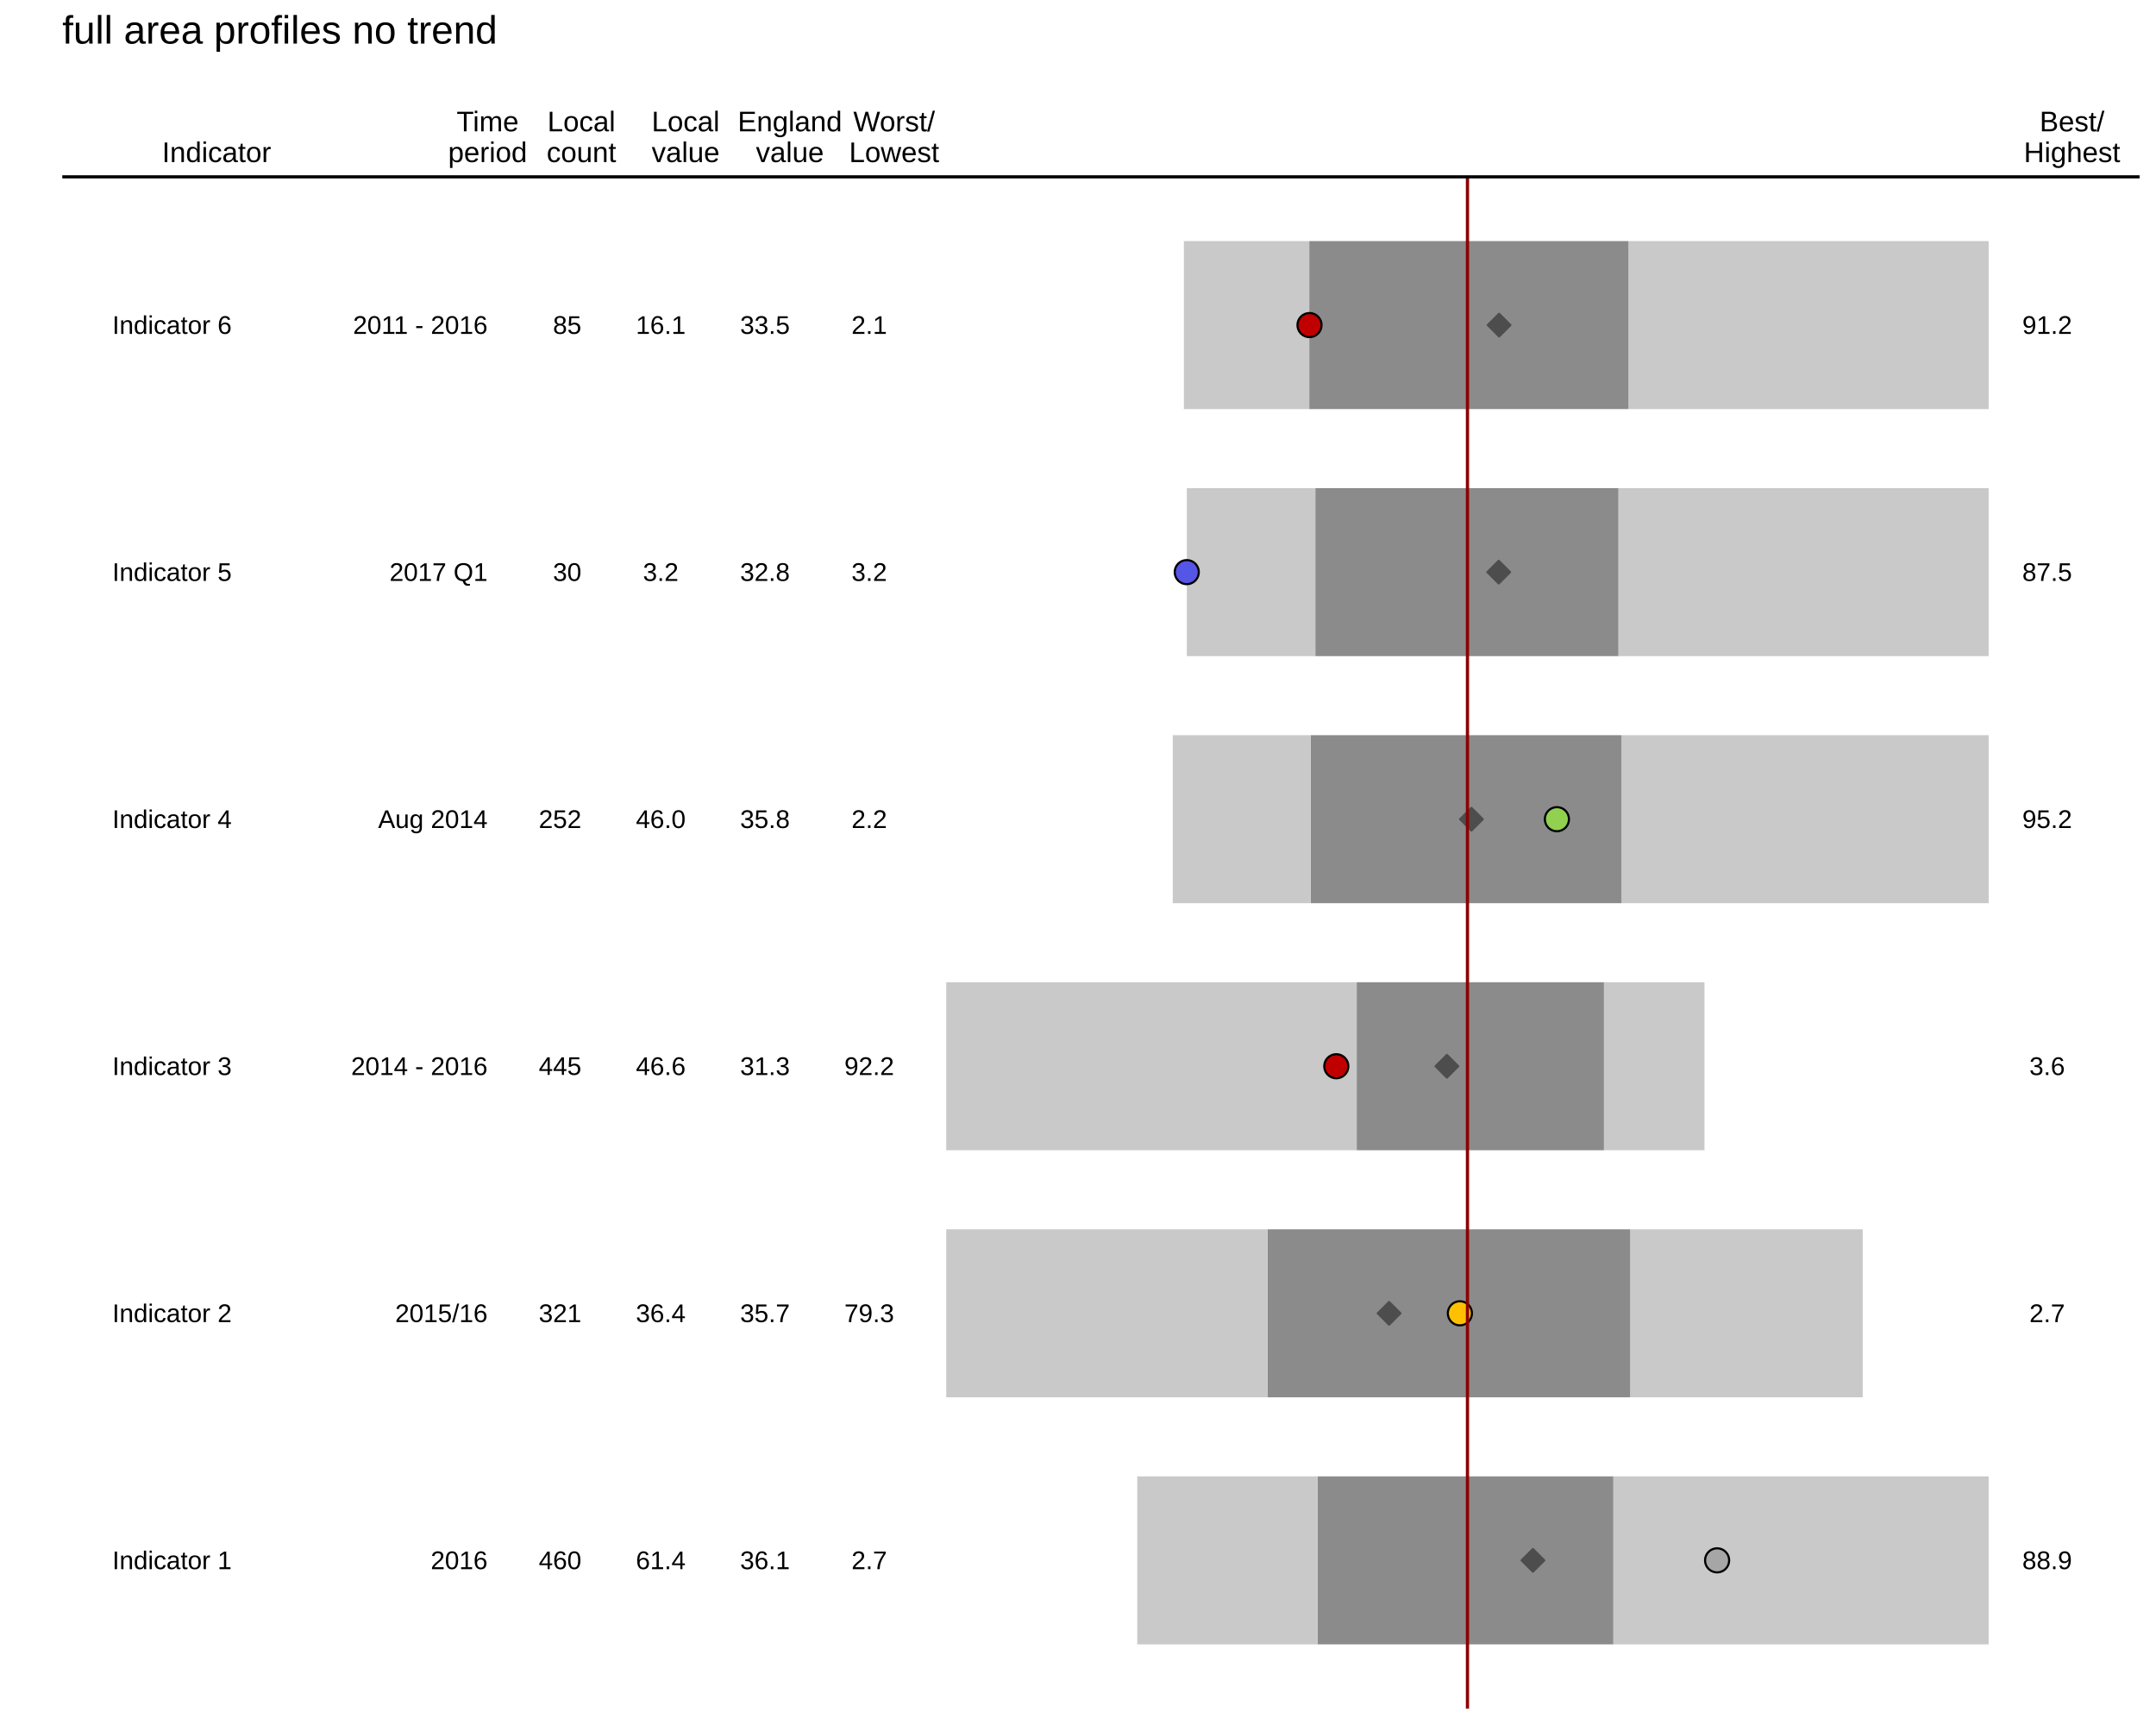
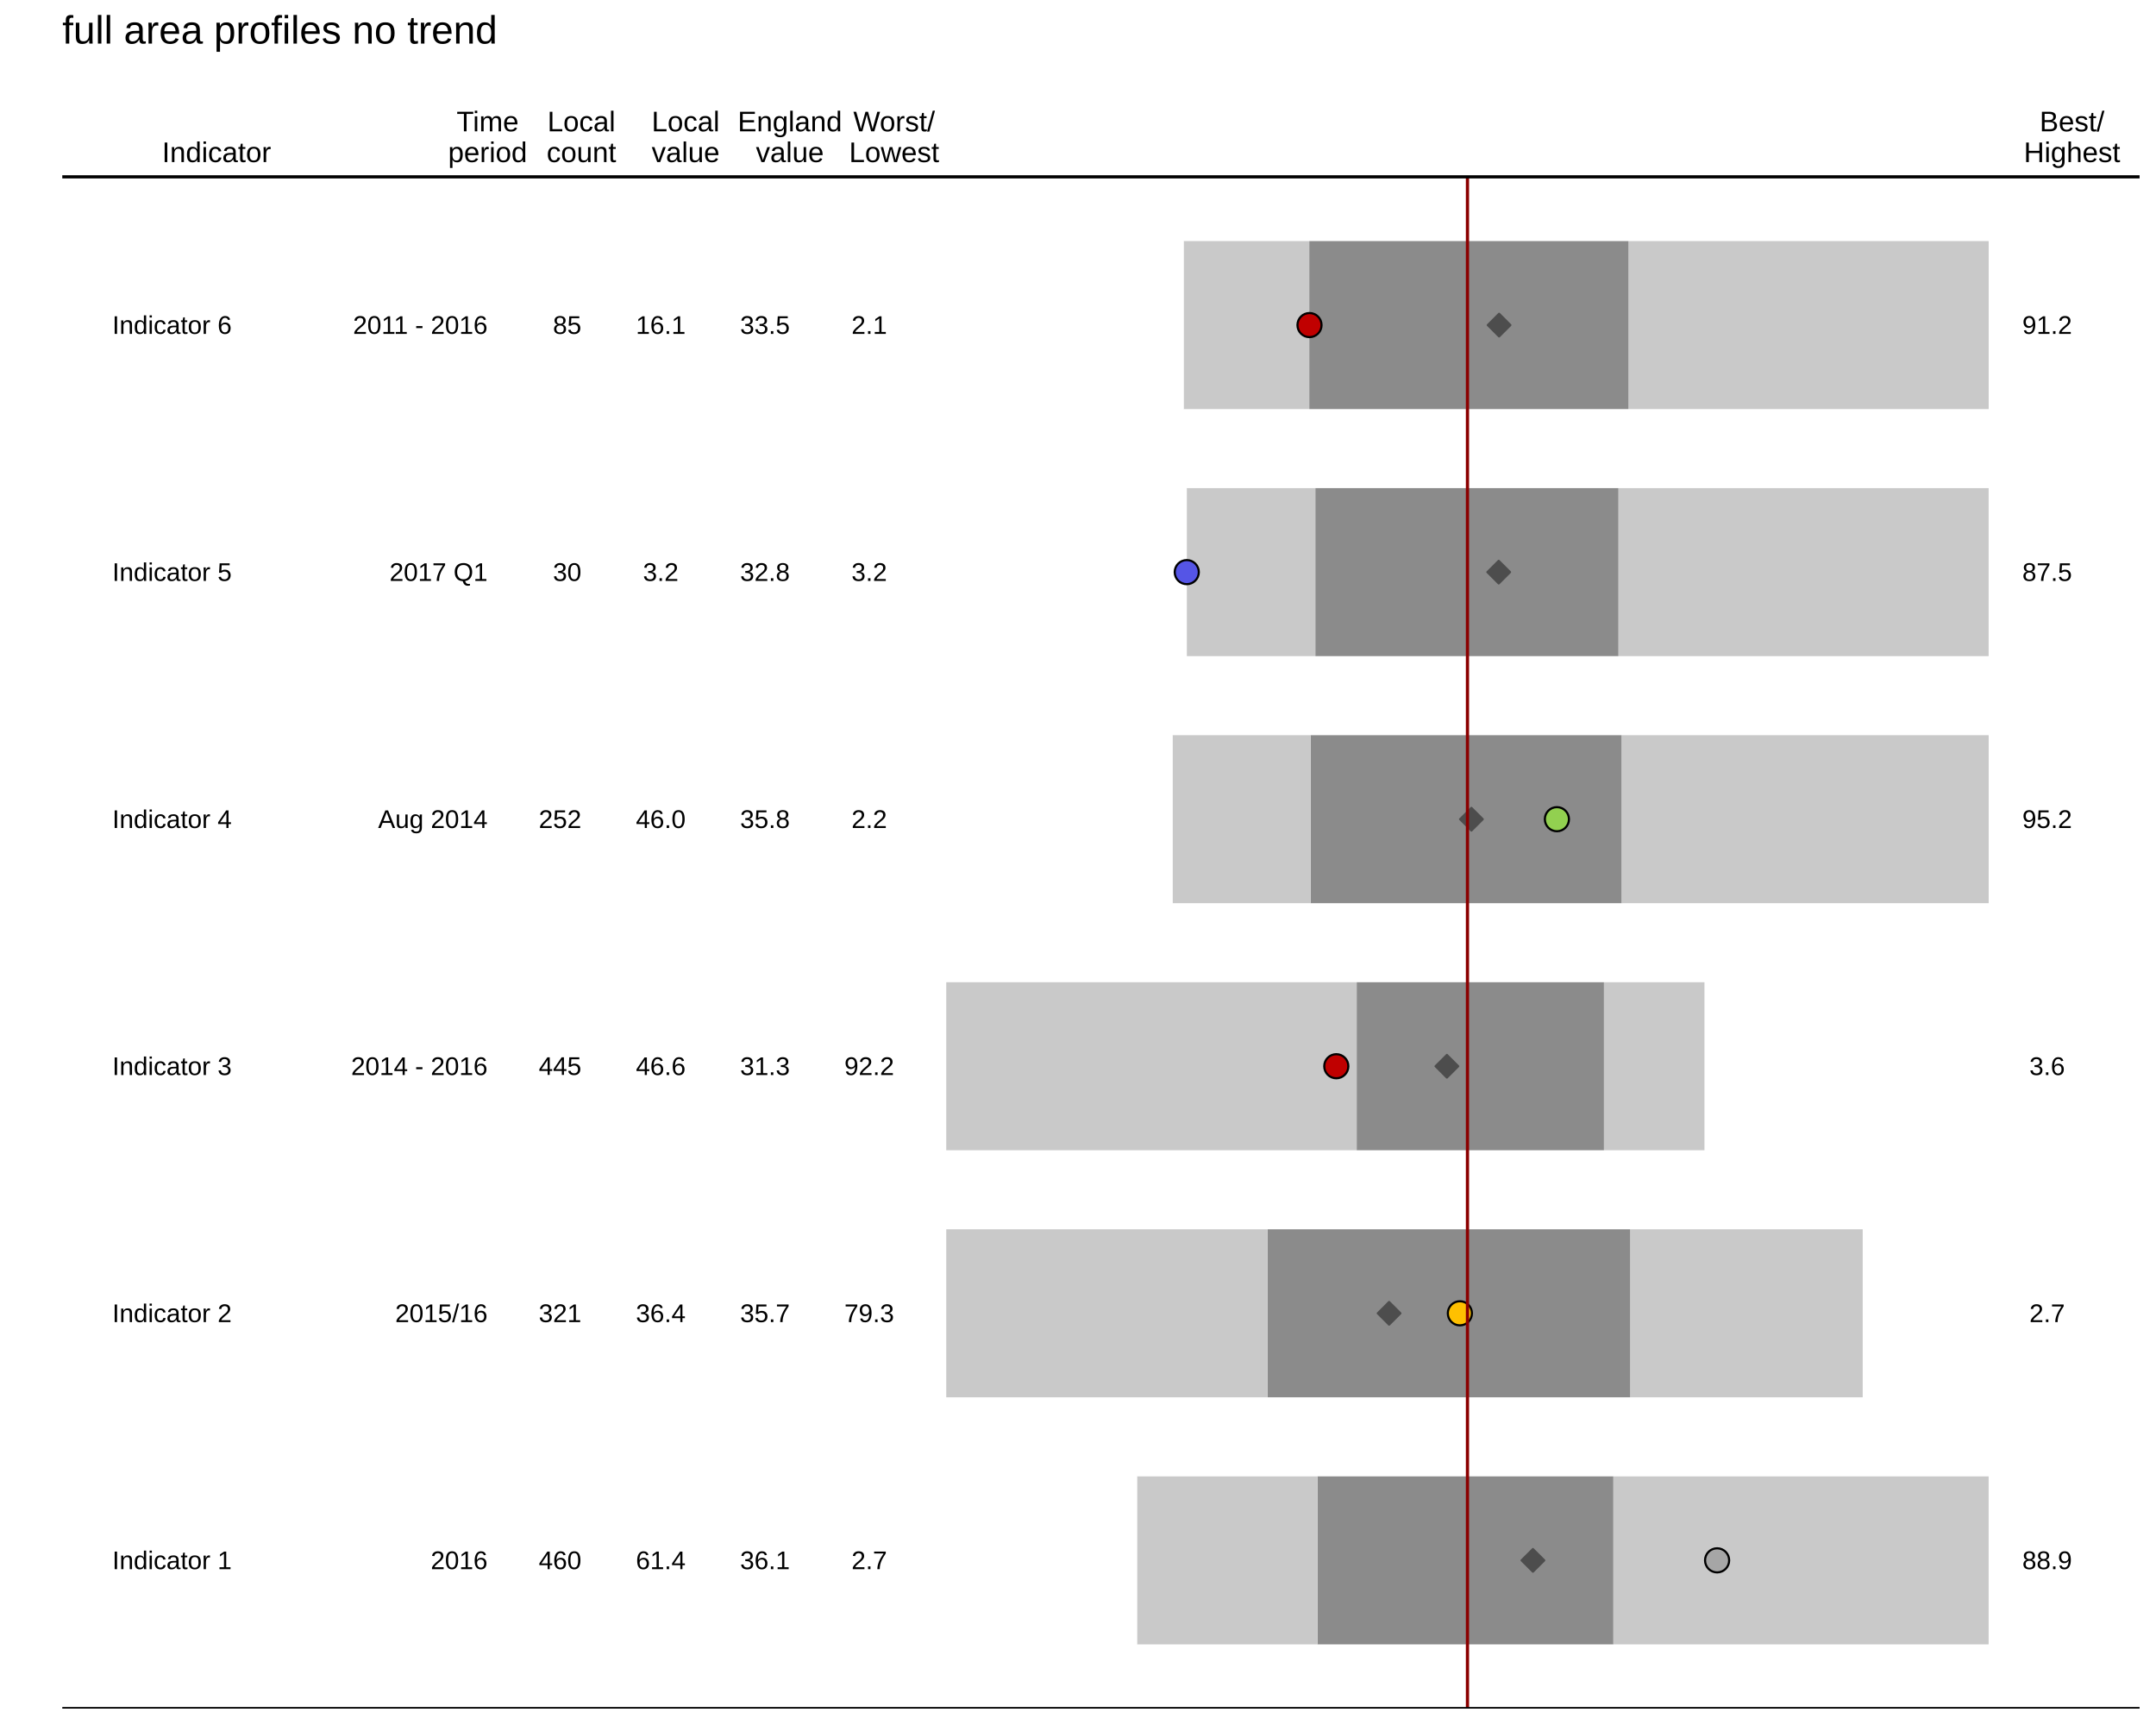
<svg xmlns="http://www.w3.org/2000/svg" viewBox="0 0 720.00 576.00">
  <defs>
    <style type="text/css">
    line, polyline, polygon, path, rect, circle {
      fill: none;
      stroke: #000000;
      stroke-linecap: round;
      stroke-linejoin: round;
      stroke-miterlimit: 10.00;
    }
  </style>
  </defs>
  <rect width="100%" height="100%" style="stroke: none; fill: #FFFFFF;" />
  <defs>
    <clipPath id="cpMjAuODB8NzE0LjUyfDU3MC41Mnw1OS4wNQ==">
      <rect x="20.80" y="59.05" width="693.72" height="511.47" />
    </clipPath>
  </defs>
  <rect x="538.77" y="492.98" width="125.34" height="56.10" style="stroke-width: 1.07; stroke: none; stroke-linecap: square; stroke-linejoin: miter; fill: #C9C9C9;" clip-path="url(#cpMjAuODB8NzE0LjUyfDU3MC41Mnw1OS4wNQ==)" />
  <rect x="439.99" y="492.98" width="98.78" height="56.10" style="stroke-width: 1.07; stroke: none; stroke-linecap: square; stroke-linejoin: miter; fill: #8B8B8B;" clip-path="url(#cpMjAuODB8NzE0LjUyfDU3MC41Mnw1OS4wNQ==)" />
  <rect x="379.72" y="492.98" width="60.27" height="56.10" style="stroke-width: 1.07; stroke: none; stroke-linecap: square; stroke-linejoin: miter; fill: #C9C9C9;" clip-path="url(#cpMjAuODB8NzE0LjUyfDU3MC41Mnw1OS4wNQ==)" />
  <rect x="316.00" y="492.98" width="63.71" height="56.10" style="stroke-width: 1.07; stroke: none; stroke-linecap: square; stroke-linejoin: miter; fill: #FFFFFF;" clip-path="url(#cpMjAuODB8NzE0LjUyfDU3MC41Mnw1OS4wNQ==)" />
  <rect x="544.37" y="410.48" width="77.69" height="56.10" style="stroke-width: 1.07; stroke: none; stroke-linecap: square; stroke-linejoin: miter; fill: #C9C9C9;" clip-path="url(#cpMjAuODB8NzE0LjUyfDU3MC41Mnw1OS4wNQ==)" />
  <rect x="423.32" y="410.48" width="121.06" height="56.10" style="stroke-width: 1.07; stroke: none; stroke-linecap: square; stroke-linejoin: miter; fill: #8B8B8B;" clip-path="url(#cpMjAuODB8NzE0LjUyfDU3MC41Mnw1OS4wNQ==)" />
  <rect x="316.00" y="410.48" width="107.31" height="56.10" style="stroke-width: 1.07; stroke: none; stroke-linecap: square; stroke-linejoin: miter; fill: #C9C9C9;" clip-path="url(#cpMjAuODB8NzE0LjUyfDU3MC41Mnw1OS4wNQ==)" />
  <rect x="316.00" y="410.48" width="0.00" height="56.10" style="stroke-width: 1.07; stroke: none; stroke-linecap: square; stroke-linejoin: miter; fill: #FFFFFF;" clip-path="url(#cpMjAuODB8NzE0LjUyfDU3MC41Mnw1OS4wNQ==)" />
  <rect x="535.63" y="327.98" width="33.58" height="56.10" style="stroke-width: 1.07; stroke: none; stroke-linecap: square; stroke-linejoin: miter; fill: #C9C9C9;" clip-path="url(#cpMjAuODB8NzE0LjUyfDU3MC41Mnw1OS4wNQ==)" />
  <rect x="453.06" y="327.98" width="82.58" height="56.10" style="stroke-width: 1.07; stroke: none; stroke-linecap: square; stroke-linejoin: miter; fill: #8B8B8B;" clip-path="url(#cpMjAuODB8NzE0LjUyfDU3MC41Mnw1OS4wNQ==)" />
  <rect x="316.00" y="327.98" width="137.06" height="56.10" style="stroke-width: 1.07; stroke: none; stroke-linecap: square; stroke-linejoin: miter; fill: #C9C9C9;" clip-path="url(#cpMjAuODB8NzE0LjUyfDU3MC41Mnw1OS4wNQ==)" />
  <rect x="316.00" y="327.98" width="0.00" height="56.10" style="stroke-width: 1.07; stroke: none; stroke-linecap: square; stroke-linejoin: miter; fill: #FFFFFF;" clip-path="url(#cpMjAuODB8NzE0LjUyfDU3MC41Mnw1OS4wNQ==)" />
  <rect x="541.51" y="245.49" width="122.61" height="56.10" style="stroke-width: 1.07; stroke: none; stroke-linecap: square; stroke-linejoin: miter; fill: #C9C9C9;" clip-path="url(#cpMjAuODB8NzE0LjUyfDU3MC41Mnw1OS4wNQ==)" />
  <rect x="437.67" y="245.49" width="103.84" height="56.10" style="stroke-width: 1.07; stroke: none; stroke-linecap: square; stroke-linejoin: miter; fill: #8B8B8B;" clip-path="url(#cpMjAuODB8NzE0LjUyfDU3MC41Mnw1OS4wNQ==)" />
  <rect x="391.58" y="245.49" width="46.08" height="56.10" style="stroke-width: 1.07; stroke: none; stroke-linecap: square; stroke-linejoin: miter; fill: #C9C9C9;" clip-path="url(#cpMjAuODB8NzE0LjUyfDU3MC41Mnw1OS4wNQ==)" />
  <rect x="316.00" y="245.49" width="75.58" height="56.10" style="stroke-width: 1.07; stroke: none; stroke-linecap: square; stroke-linejoin: miter; fill: #FFFFFF;" clip-path="url(#cpMjAuODB8NzE0LjUyfDU3MC41Mnw1OS4wNQ==)" />
  <rect x="540.47" y="162.99" width="123.64" height="56.10" style="stroke-width: 1.07; stroke: none; stroke-linecap: square; stroke-linejoin: miter; fill: #C9C9C9;" clip-path="url(#cpMjAuODB8NzE0LjUyfDU3MC41Mnw1OS4wNQ==)" />
  <rect x="439.25" y="162.99" width="101.22" height="56.10" style="stroke-width: 1.07; stroke: none; stroke-linecap: square; stroke-linejoin: miter; fill: #8B8B8B;" clip-path="url(#cpMjAuODB8NzE0LjUyfDU3MC41Mnw1OS4wNQ==)" />
  <rect x="396.32" y="162.99" width="42.93" height="56.10" style="stroke-width: 1.07; stroke: none; stroke-linecap: square; stroke-linejoin: miter; fill: #C9C9C9;" clip-path="url(#cpMjAuODB8NzE0LjUyfDU3MC41Mnw1OS4wNQ==)" />
  <rect x="316.00" y="162.99" width="80.32" height="56.10" style="stroke-width: 1.07; stroke: none; stroke-linecap: square; stroke-linejoin: miter; fill: #FFFFFF;" clip-path="url(#cpMjAuODB8NzE0LjUyfDU3MC41Mnw1OS4wNQ==)" />
  <rect x="543.83" y="80.50" width="120.29" height="56.10" style="stroke-width: 1.07; stroke: none; stroke-linecap: square; stroke-linejoin: miter; fill: #C9C9C9;" clip-path="url(#cpMjAuODB8NzE0LjUyfDU3MC41Mnw1OS4wNQ==)" />
  <rect x="437.22" y="80.50" width="106.61" height="56.10" style="stroke-width: 1.07; stroke: none; stroke-linecap: square; stroke-linejoin: miter; fill: #8B8B8B;" clip-path="url(#cpMjAuODB8NzE0LjUyfDU3MC41Mnw1OS4wNQ==)" />
  <rect x="395.28" y="80.50" width="41.94" height="56.10" style="stroke-width: 1.07; stroke: none; stroke-linecap: square; stroke-linejoin: miter; fill: #C9C9C9;" clip-path="url(#cpMjAuODB8NzE0LjUyfDU3MC41Mnw1OS4wNQ==)" />
  <rect x="316.00" y="80.50" width="79.28" height="56.10" style="stroke-width: 1.07; stroke: none; stroke-linecap: square; stroke-linejoin: miter; fill: #FFFFFF;" clip-path="url(#cpMjAuODB8NzE0LjUyfDU3MC41Mnw1OS4wNQ==)" />
  <polygon points="511.92,524.81 515.71,521.02 511.92,517.24 508.13,521.02 " style="stroke-width: 0.71; stroke: #4D4D4D; fill: #4D4D4D;" clip-path="url(#cpMjAuODB8NzE0LjUyfDU3MC41Mnw1OS4wNQ==)" />
  <polygon points="463.89,442.32 467.68,438.53 463.89,434.74 460.10,438.53 " style="stroke-width: 0.71; stroke: #4D4D4D; fill: #4D4D4D;" clip-path="url(#cpMjAuODB8NzE0LjUyfDU3MC41Mnw1OS4wNQ==)" />
  <polygon points="483.19,359.82 486.98,356.03 483.19,352.25 479.40,356.03 " style="stroke-width: 0.71; stroke: #4D4D4D; fill: #4D4D4D;" clip-path="url(#cpMjAuODB8NzE0LjUyfDU3MC41Mnw1OS4wNQ==)" />
  <polygon points="491.38,277.33 495.17,273.54 491.38,269.75 487.59,273.54 " style="stroke-width: 0.71; stroke: #4D4D4D; fill: #4D4D4D;" clip-path="url(#cpMjAuODB8NzE0LjUyfDU3MC41Mnw1OS4wNQ==)" />
  <polygon points="500.50,194.83 504.29,191.04 500.50,187.26 496.71,191.04 " style="stroke-width: 0.71; stroke: #4D4D4D; fill: #4D4D4D;" clip-path="url(#cpMjAuODB8NzE0LjUyfDU3MC41Mnw1OS4wNQ==)" />
  <polygon points="500.63,112.34 504.41,108.55 500.63,104.76 496.84,108.55 " style="stroke-width: 0.71; stroke: #4D4D4D; fill: #4D4D4D;" clip-path="url(#cpMjAuODB8NzE0LjUyfDU3MC41Mnw1OS4wNQ==)" />
  <circle cx="573.43" cy="521.02" r="3.02pt" style="stroke-width: 0.71; fill: #A6A6A6;" clip-path="url(#cpMjAuODB8NzE0LjUyfDU3MC41Mnw1OS4wNQ==)" />
  <circle cx="487.53" cy="438.53" r="3.02pt" style="stroke-width: 0.71; fill: #FFC000;" clip-path="url(#cpMjAuODB8NzE0LjUyfDU3MC41Mnw1OS4wNQ==)" />
  <circle cx="446.26" cy="356.03" r="3.02pt" style="stroke-width: 0.71; fill: #C00000;" clip-path="url(#cpMjAuODB8NzE0LjUyfDU3MC41Mnw1OS4wNQ==)" />
  <circle cx="519.93" cy="273.54" r="3.02pt" style="stroke-width: 0.71; fill: #92D050;" clip-path="url(#cpMjAuODB8NzE0LjUyfDU3MC41Mnw1OS4wNQ==)" />
  <circle cx="396.32" cy="191.04" r="3.02pt" style="stroke-width: 0.71; fill: #5555E6;" clip-path="url(#cpMjAuODB8NzE0LjUyfDU3MC41Mnw1OS4wNQ==)" />
  <circle cx="437.31" cy="108.55" r="3.02pt" style="stroke-width: 0.71; fill: #C00000;" clip-path="url(#cpMjAuODB8NzE0LjUyfDU3MC41Mnw1OS4wNQ==)" />
  <line x1="490.06" y1="570.52" x2="490.06" y2="59.05" style="stroke-width: 1.07; stroke: #8B0000; stroke-linecap: butt;" clip-path="url(#cpMjAuODB8NzE0LjUyfDU3MC41Mnw1OS4wNQ==)" />
  <g clip-path="url(#cpMjAuODB8NzE0LjUyfDU3MC41Mnw1OS4wNQ==)">
    <text x="675.34" y="523.96" style="font-size: 8.54px; font-family: Liberation Sans;" textLength="16.62px" lengthAdjust="spacingAndGlyphs">88.9</text>
  </g>
  <g clip-path="url(#cpMjAuODB8NzE0LjUyfDU3MC41Mnw1OS4wNQ==)">
    <text x="284.35" y="523.96" style="font-size: 8.54px; font-family: Liberation Sans;" textLength="14.25px" lengthAdjust="spacingAndGlyphs">2.7 </text>
  </g>
  <g clip-path="url(#cpMjAuODB8NzE0LjUyfDU3MC41Mnw1OS4wNQ==)">
    <text x="677.71" y="441.47" style="font-size: 8.54px; font-family: Liberation Sans;" textLength="14.25px" lengthAdjust="spacingAndGlyphs">2.7 </text>
  </g>
  <g clip-path="url(#cpMjAuODB8NzE0LjUyfDU3MC41Mnw1OS4wNQ==)">
    <text x="281.97" y="441.47" style="font-size: 8.54px; font-family: Liberation Sans;" textLength="16.62px" lengthAdjust="spacingAndGlyphs">79.3</text>
  </g>
  <g clip-path="url(#cpMjAuODB8NzE0LjUyfDU3MC41Mnw1OS4wNQ==)">
    <text x="677.71" y="358.97" style="font-size: 8.54px; font-family: Liberation Sans;" textLength="14.25px" lengthAdjust="spacingAndGlyphs">3.6 </text>
  </g>
  <g clip-path="url(#cpMjAuODB8NzE0LjUyfDU3MC41Mnw1OS4wNQ==)">
    <text x="281.97" y="358.97" style="font-size: 8.54px; font-family: Liberation Sans;" textLength="16.62px" lengthAdjust="spacingAndGlyphs">92.2</text>
  </g>
  <g clip-path="url(#cpMjAuODB8NzE0LjUyfDU3MC41Mnw1OS4wNQ==)">
    <text x="675.34" y="276.48" style="font-size: 8.54px; font-family: Liberation Sans;" textLength="16.62px" lengthAdjust="spacingAndGlyphs">95.2</text>
  </g>
  <g clip-path="url(#cpMjAuODB8NzE0LjUyfDU3MC41Mnw1OS4wNQ==)">
    <text x="284.35" y="276.48" style="font-size: 8.54px; font-family: Liberation Sans;" textLength="14.25px" lengthAdjust="spacingAndGlyphs">2.2 </text>
  </g>
  <g clip-path="url(#cpMjAuODB8NzE0LjUyfDU3MC41Mnw1OS4wNQ==)">
    <text x="675.34" y="193.98" style="font-size: 8.54px; font-family: Liberation Sans;" textLength="16.62px" lengthAdjust="spacingAndGlyphs">87.5</text>
  </g>
  <g clip-path="url(#cpMjAuODB8NzE0LjUyfDU3MC41Mnw1OS4wNQ==)">
    <text x="284.35" y="193.98" style="font-size: 8.54px; font-family: Liberation Sans;" textLength="14.25px" lengthAdjust="spacingAndGlyphs">3.2 </text>
  </g>
  <g clip-path="url(#cpMjAuODB8NzE0LjUyfDU3MC41Mnw1OS4wNQ==)">
    <text x="675.34" y="111.49" style="font-size: 8.54px; font-family: Liberation Sans;" textLength="16.62px" lengthAdjust="spacingAndGlyphs">91.2</text>
  </g>
  <g clip-path="url(#cpMjAuODB8NzE0LjUyfDU3MC41Mnw1OS4wNQ==)">
    <text x="284.35" y="111.49" style="font-size: 8.54px; font-family: Liberation Sans;" textLength="14.25px" lengthAdjust="spacingAndGlyphs">2.1 </text>
  </g>
  <g clip-path="url(#cpMjAuODB8NzE0LjUyfDU3MC41Mnw1OS4wNQ==)">
    <text x="247.16" y="523.96" style="font-size: 8.54px; font-family: Liberation Sans;" textLength="16.62px" lengthAdjust="spacingAndGlyphs">36.1</text>
  </g>
  <g clip-path="url(#cpMjAuODB8NzE0LjUyfDU3MC41Mnw1OS4wNQ==)">
    <text x="247.16" y="441.47" style="font-size: 8.54px; font-family: Liberation Sans;" textLength="16.62px" lengthAdjust="spacingAndGlyphs">35.7</text>
  </g>
  <g clip-path="url(#cpMjAuODB8NzE0LjUyfDU3MC41Mnw1OS4wNQ==)">
    <text x="247.16" y="358.97" style="font-size: 8.54px; font-family: Liberation Sans;" textLength="16.62px" lengthAdjust="spacingAndGlyphs">31.3</text>
  </g>
  <g clip-path="url(#cpMjAuODB8NzE0LjUyfDU3MC41Mnw1OS4wNQ==)">
    <text x="247.16" y="276.48" style="font-size: 8.54px; font-family: Liberation Sans;" textLength="16.62px" lengthAdjust="spacingAndGlyphs">35.8</text>
  </g>
  <g clip-path="url(#cpMjAuODB8NzE0LjUyfDU3MC41Mnw1OS4wNQ==)">
    <text x="247.16" y="193.98" style="font-size: 8.54px; font-family: Liberation Sans;" textLength="16.62px" lengthAdjust="spacingAndGlyphs">32.8</text>
  </g>
  <g clip-path="url(#cpMjAuODB8NzE0LjUyfDU3MC41Mnw1OS4wNQ==)">
    <text x="247.16" y="111.49" style="font-size: 8.54px; font-family: Liberation Sans;" textLength="16.62px" lengthAdjust="spacingAndGlyphs">33.5</text>
  </g>
  <g clip-path="url(#cpMjAuODB8NzE0LjUyfDU3MC41Mnw1OS4wNQ==)">
    <text x="212.35" y="523.96" style="font-size: 8.54px; font-family: Liberation Sans;" textLength="16.62px" lengthAdjust="spacingAndGlyphs">61.4</text>
  </g>
  <g clip-path="url(#cpMjAuODB8NzE0LjUyfDU3MC41Mnw1OS4wNQ==)">
    <text x="212.35" y="441.47" style="font-size: 8.54px; font-family: Liberation Sans;" textLength="16.62px" lengthAdjust="spacingAndGlyphs">36.4</text>
  </g>
  <g clip-path="url(#cpMjAuODB8NzE0LjUyfDU3MC41Mnw1OS4wNQ==)">
    <text x="212.35" y="358.97" style="font-size: 8.54px; font-family: Liberation Sans;" textLength="16.62px" lengthAdjust="spacingAndGlyphs">46.6</text>
  </g>
  <g clip-path="url(#cpMjAuODB8NzE0LjUyfDU3MC41Mnw1OS4wNQ==)">
    <text x="212.35" y="276.48" style="font-size: 8.54px; font-family: Liberation Sans;" textLength="16.62px" lengthAdjust="spacingAndGlyphs">46.0</text>
  </g>
  <g clip-path="url(#cpMjAuODB8NzE0LjUyfDU3MC41Mnw1OS4wNQ==)">
    <text x="214.72" y="193.98" style="font-size: 8.54px; font-family: Liberation Sans;" textLength="14.25px" lengthAdjust="spacingAndGlyphs">3.2 </text>
  </g>
  <g clip-path="url(#cpMjAuODB8NzE0LjUyfDU3MC41Mnw1OS4wNQ==)">
    <text x="212.35" y="111.49" style="font-size: 8.54px; font-family: Liberation Sans;" textLength="16.62px" lengthAdjust="spacingAndGlyphs">16.1</text>
  </g>
  <g clip-path="url(#cpMjAuODB8NzE0LjUyfDU3MC41Mnw1OS4wNQ==)">
    <text x="179.91" y="523.96" style="font-size: 8.54px; font-family: Liberation Sans;" textLength="14.25px" lengthAdjust="spacingAndGlyphs">460</text>
  </g>
  <g clip-path="url(#cpMjAuODB8NzE0LjUyfDU3MC41Mnw1OS4wNQ==)">
    <text x="179.91" y="441.47" style="font-size: 8.54px; font-family: Liberation Sans;" textLength="14.25px" lengthAdjust="spacingAndGlyphs">321</text>
  </g>
  <g clip-path="url(#cpMjAuODB8NzE0LjUyfDU3MC41Mnw1OS4wNQ==)">
    <text x="179.91" y="358.93" style="font-size: 8.54px; font-family: Liberation Sans;" textLength="14.25px" lengthAdjust="spacingAndGlyphs">445</text>
  </g>
  <g clip-path="url(#cpMjAuODB8NzE0LjUyfDU3MC41Mnw1OS4wNQ==)">
    <text x="179.91" y="276.48" style="font-size: 8.54px; font-family: Liberation Sans;" textLength="14.25px" lengthAdjust="spacingAndGlyphs">252</text>
  </g>
  <g clip-path="url(#cpMjAuODB8NzE0LjUyfDU3MC41Mnw1OS4wNQ==)">
    <text x="184.66" y="193.98" style="font-size: 8.54px; font-family: Liberation Sans;" textLength="9.50px" lengthAdjust="spacingAndGlyphs">30</text>
  </g>
  <g clip-path="url(#cpMjAuODB8NzE0LjUyfDU3MC41Mnw1OS4wNQ==)">
    <text x="184.66" y="111.49" style="font-size: 8.54px; font-family: Liberation Sans;" textLength="9.50px" lengthAdjust="spacingAndGlyphs">85</text>
  </g>
  <g clip-path="url(#cpMjAuODB8NzE0LjUyfDU3MC41Mnw1OS4wNQ==)">
    <text x="143.83" y="523.96" style="font-size: 8.54px; font-family: Liberation Sans;" textLength="19.00px" lengthAdjust="spacingAndGlyphs">2016</text>
  </g>
  <g clip-path="url(#cpMjAuODB8NzE0LjUyfDU3MC41Mnw1OS4wNQ==)">
    <text x="131.96" y="441.47" style="font-size: 8.54px; font-family: Liberation Sans;" textLength="30.88px" lengthAdjust="spacingAndGlyphs">2015/16</text>
  </g>
  <g clip-path="url(#cpMjAuODB8NzE0LjUyfDU3MC41Mnw1OS4wNQ==)">
    <text x="117.24" y="358.97" style="font-size: 8.54px; font-family: Liberation Sans;" textLength="45.59px" lengthAdjust="spacingAndGlyphs">2014 - 2016</text>
  </g>
  <g clip-path="url(#cpMjAuODB8NzE0LjUyfDU3MC41Mnw1OS4wNQ==)">
    <text x="126.27" y="276.48" style="font-size: 8.54px; font-family: Liberation Sans;" textLength="36.56px" lengthAdjust="spacingAndGlyphs">Aug 2014</text>
  </g>
  <g clip-path="url(#cpMjAuODB8NzE0LjUyfDU3MC41Mnw1OS4wNQ==)">
    <text x="130.07" y="193.98" style="font-size: 8.54px; font-family: Liberation Sans;" textLength="32.77px" lengthAdjust="spacingAndGlyphs">2017 Q1</text>
  </g>
  <g clip-path="url(#cpMjAuODB8NzE0LjUyfDU3MC41Mnw1OS4wNQ==)">
    <text x="117.88" y="111.49" style="font-size: 8.54px; font-family: Liberation Sans;" textLength="44.95px" lengthAdjust="spacingAndGlyphs">2011 - 2016</text>
  </g>
  <g clip-path="url(#cpMjAuODB8NzE0LjUyfDU3MC41Mnw1OS4wNQ==)">
    <text x="37.51" y="523.96" style="font-size: 8.54px; font-family: Liberation Sans;" textLength="39.88px" lengthAdjust="spacingAndGlyphs">Indicator 1</text>
  </g>
  <g clip-path="url(#cpMjAuODB8NzE0LjUyfDU3MC41Mnw1OS4wNQ==)">
    <text x="37.51" y="441.47" style="font-size: 8.54px; font-family: Liberation Sans;" textLength="39.88px" lengthAdjust="spacingAndGlyphs">Indicator 2</text>
  </g>
  <g clip-path="url(#cpMjAuODB8NzE0LjUyfDU3MC41Mnw1OS4wNQ==)">
    <text x="37.51" y="358.97" style="font-size: 8.54px; font-family: Liberation Sans;" textLength="39.88px" lengthAdjust="spacingAndGlyphs">Indicator 3</text>
  </g>
  <g clip-path="url(#cpMjAuODB8NzE0LjUyfDU3MC41Mnw1OS4wNQ==)">
    <text x="37.51" y="276.48" style="font-size: 8.54px; font-family: Liberation Sans;" textLength="39.88px" lengthAdjust="spacingAndGlyphs">Indicator 4</text>
  </g>
  <g clip-path="url(#cpMjAuODB8NzE0LjUyfDU3MC41Mnw1OS4wNQ==)">
    <text x="37.51" y="193.98" style="font-size: 8.54px; font-family: Liberation Sans;" textLength="39.88px" lengthAdjust="spacingAndGlyphs">Indicator 5</text>
  </g>
  <g clip-path="url(#cpMjAuODB8NzE0LjUyfDU3MC41Mnw1OS4wNQ==)">
    <text x="37.51" y="111.49" style="font-size: 8.54px; font-family: Liberation Sans;" textLength="39.88px" lengthAdjust="spacingAndGlyphs">Indicator 6</text>
  </g>
+   <line x1="20.80" y1="570.52" x2="714.52" y2="570.52" style="stroke-width: 1.07; stroke-linecap: butt;" clip-path="url(#cpMjAuODB8NzE0LjUyfDU3MC41Mnw1OS4wNQ==)" />
  <defs>
    <clipPath id="cpMC4wMHw3MjAuMDB8NTc2LjAwfDAuMDA=">
      <rect x="0.00" y="0.00" width="720.00" height="576.00" />
    </clipPath>
  </defs>
  <polyline points="20.80,59.05 714.52,59.05 " style="stroke-width: 1.07; stroke-linecap: butt;" clip-path="url(#cpMC4wMHw3MjAuMDB8NTc2LjAwfDAuMDA=)" />
  <g clip-path="url(#cpMC4wMHw3MjAuMDB8NTc2LjAwfDAuMDA=)">
    <text x="54.11" y="54.12" style="font-size: 9.50px; font-family: Liberation Sans;" textLength="36.42px" lengthAdjust="spacingAndGlyphs">Indicator</text>
  </g>
  <g clip-path="url(#cpMC4wMHw3MjAuMDB8NTc2LjAwfDAuMDA=)">
    <text x="152.47" y="43.85" style="font-size: 9.50px; font-family: Liberation Sans;" textLength="20.73px" lengthAdjust="spacingAndGlyphs">Time</text>
  </g>
  <g clip-path="url(#cpMC4wMHw3MjAuMDB8NTc2LjAwfDAuMDA=)">
    <text x="149.64" y="54.12" style="font-size: 9.50px; font-family: Liberation Sans;" textLength="26.39px" lengthAdjust="spacingAndGlyphs">period</text>
  </g>
  <g clip-path="url(#cpMC4wMHw3MjAuMDB8NTc2LjAwfDAuMDA=)">
    <text x="182.81" y="43.85" style="font-size: 9.50px; font-family: Liberation Sans;" textLength="22.70px" lengthAdjust="spacingAndGlyphs">Local</text>
  </g>
  <g clip-path="url(#cpMC4wMHw3MjAuMDB8NTc2LjAwfDAuMDA=)">
    <text x="182.55" y="54.12" style="font-size: 9.50px; font-family: Liberation Sans;" textLength="23.23px" lengthAdjust="spacingAndGlyphs">count</text>
  </g>
  <g clip-path="url(#cpMC4wMHw3MjAuMDB8NTc2LjAwfDAuMDA=)">
    <text x="217.62" y="43.85" style="font-size: 9.50px; font-family: Liberation Sans;" textLength="22.70px" lengthAdjust="spacingAndGlyphs">Local</text>
  </g>
  <g clip-path="url(#cpMC4wMHw3MjAuMDB8NTc2LjAwfDAuMDA=)">
    <text x="217.62" y="54.12" style="font-size: 9.50px; font-family: Liberation Sans;" textLength="22.70px" lengthAdjust="spacingAndGlyphs">value</text>
  </g>
  <g clip-path="url(#cpMC4wMHw3MjAuMDB8NTc2LjAwfDAuMDA=)">
    <text x="246.36" y="43.85" style="font-size: 9.50px; font-family: Liberation Sans;" textLength="34.86px" lengthAdjust="spacingAndGlyphs">England</text>
  </g>
  <g clip-path="url(#cpMC4wMHw3MjAuMDB8NTc2LjAwfDAuMDA=)">
    <text x="252.43" y="54.12" style="font-size: 9.50px; font-family: Liberation Sans;" textLength="22.70px" lengthAdjust="spacingAndGlyphs">value</text>
  </g>
  <g clip-path="url(#cpMC4wMHw3MjAuMDB8NTc2LjAwfDAuMDA=)">
    <text x="284.96" y="43.85" style="font-size: 9.50px; font-family: Liberation Sans;" textLength="27.27px" lengthAdjust="spacingAndGlyphs">Worst/</text>
  </g>
  <g clip-path="url(#cpMC4wMHw3MjAuMDB8NTc2LjAwfDAuMDA=)">
    <text x="283.55" y="54.12" style="font-size: 9.50px; font-family: Liberation Sans;" textLength="30.09px" lengthAdjust="spacingAndGlyphs">Lowest</text>
  </g>
  <g clip-path="url(#cpMC4wMHw3MjAuMDB8NTc2LjAwfDAuMDA=)">
    <text x="681.13" y="43.85" style="font-size: 9.50px; font-family: Liberation Sans;" textLength="21.66px" lengthAdjust="spacingAndGlyphs">Best/</text>
  </g>
  <g clip-path="url(#cpMC4wMHw3MjAuMDB8NTc2LjAwfDAuMDA=)">
    <text x="675.86" y="54.12" style="font-size: 9.50px; font-family: Liberation Sans;" textLength="32.20px" lengthAdjust="spacingAndGlyphs">Highest</text>
  </g>
  <g clip-path="url(#cpMC4wMHw3MjAuMDB8NTc2LjAwfDAuMDA=)">
    <text x="20.80" y="14.56" style="font-size: 13.20px; font-family: Liberation Sans;" textLength="145.05px" lengthAdjust="spacingAndGlyphs">full area profiles no trend</text>
  </g>
</svg>
